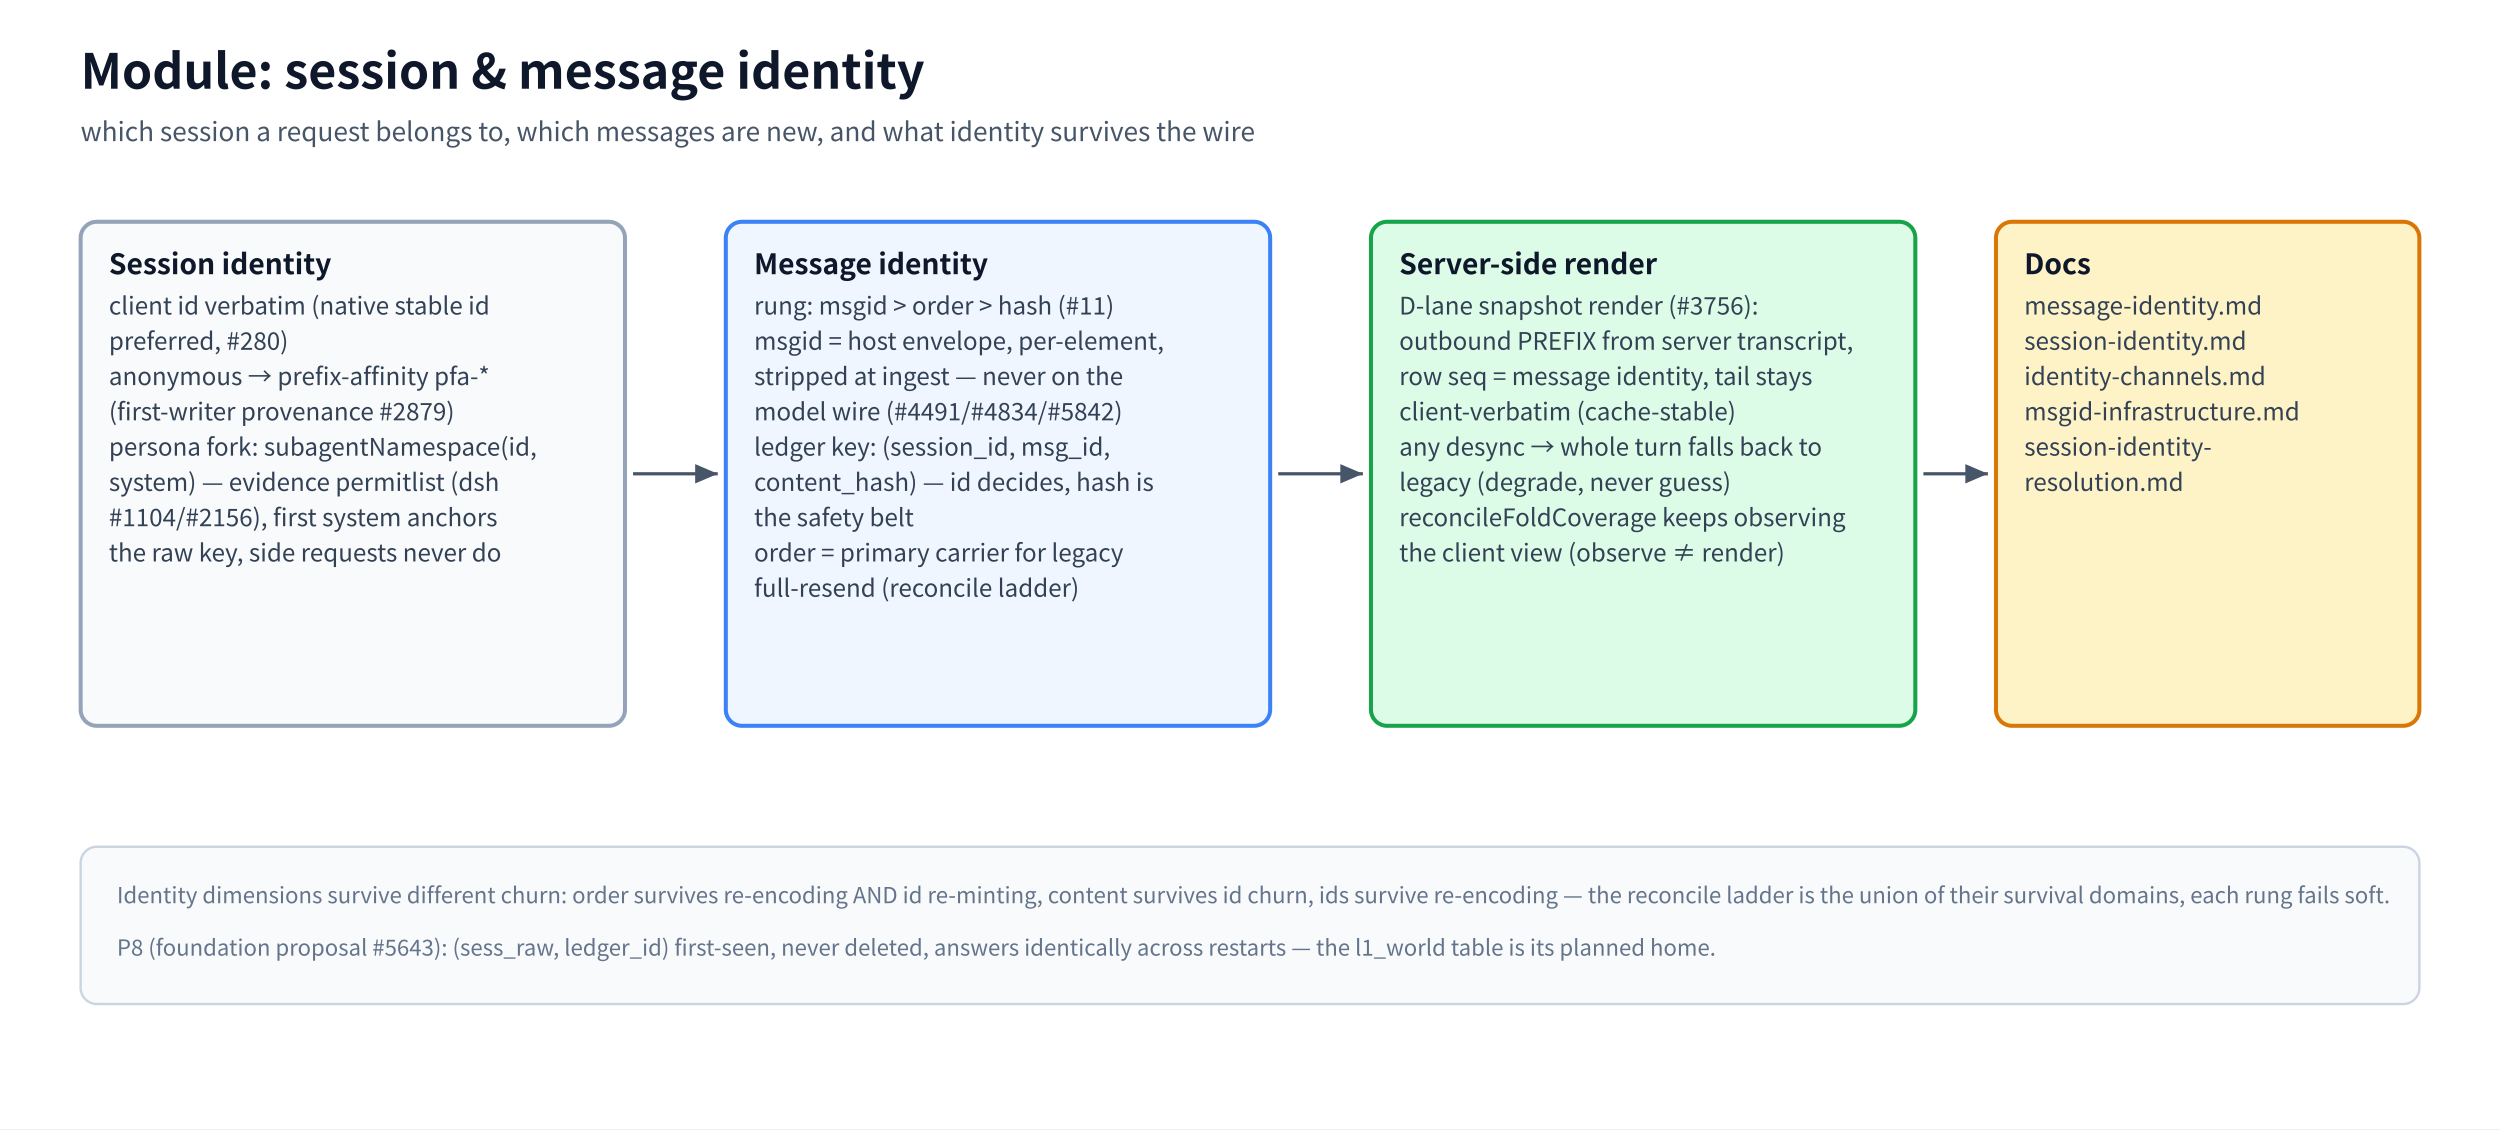
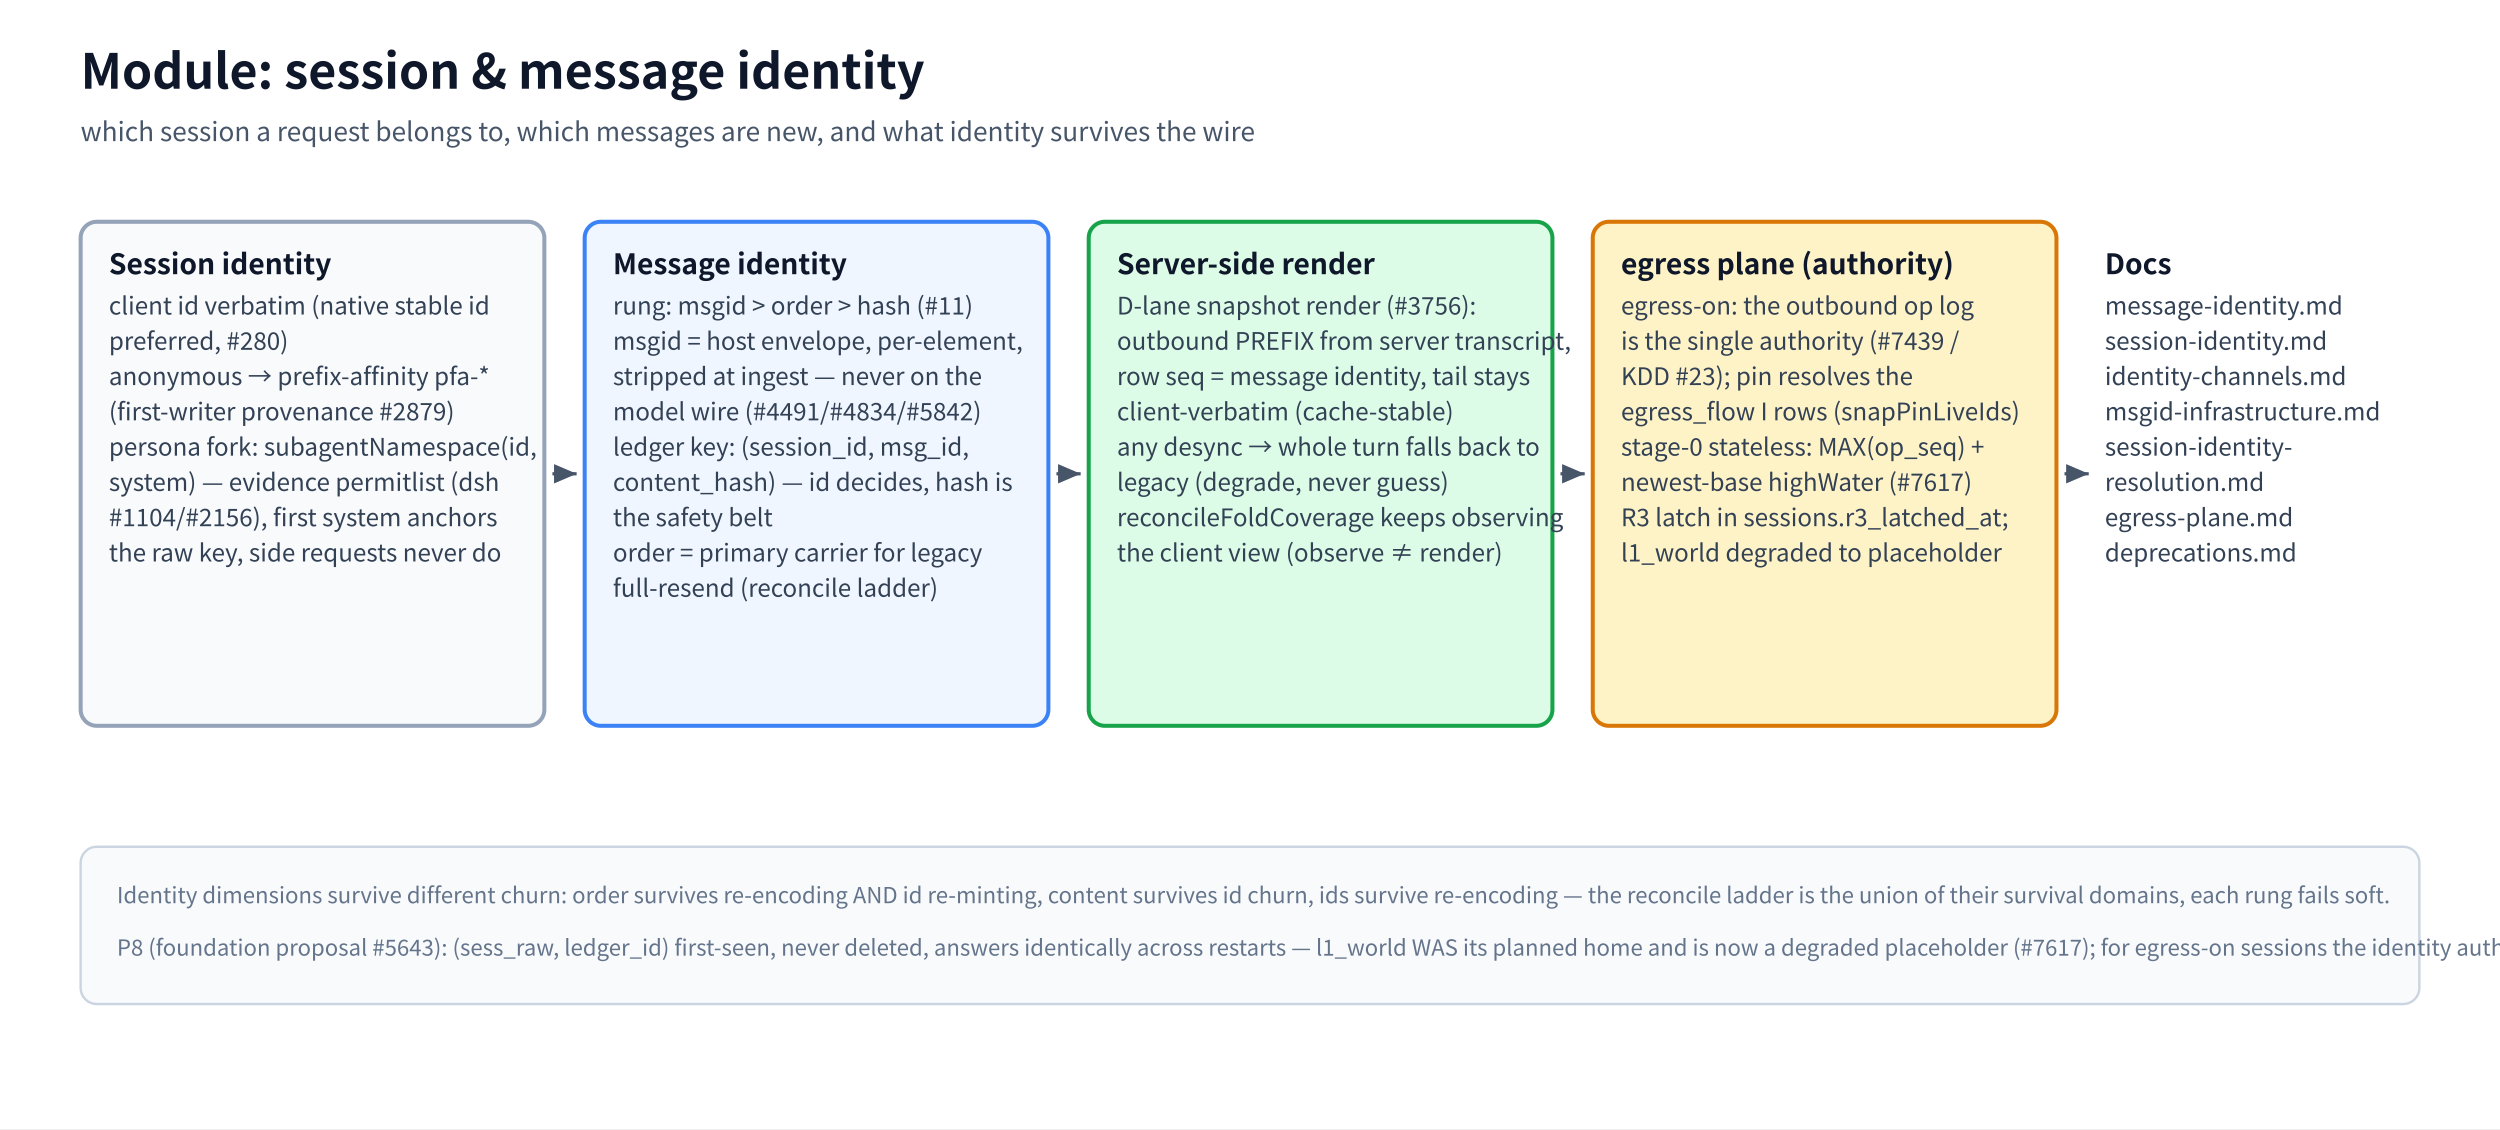
<svg xmlns="http://www.w3.org/2000/svg" width="1240" height="560" viewBox="0 0 1240 560">
  <style>text{font-family:'Noto Sans CJK SC','Droid Sans Fallback',sans-serif;}.tt{font-size:24px;font-weight:700;fill:#0f172a;}.sub{font-size:13px;fill:#475569;}.h{font-size:14px;font-weight:700;fill:#0f172a;}.b{font-size:12px;fill:#334155;}.s{font-size:11px;fill:#64748b;}.leg{font-size:11.5px;fill:#475569;}.warn{font-size:12px;fill:#b91c1c;}.num{font-size:11px;font-weight:700;fill:#fff;}</style>
  <defs>
    <marker id="ar" markerWidth="8" markerHeight="8" refX="7" refY="3" orient="auto">
      <path d="M0,0 L7,3 L0,6 z" fill="#475569" />
    </marker>
    <marker id="argr" markerWidth="8" markerHeight="8" refX="7" refY="3" orient="auto">
      <path d="M0,0 L7,3 L0,6 z" fill="#059669" />
    </marker>
  </defs>
  <rect width="1240" height="560" fill="#ffffff" />
-   <rect x="40" y="110" width="270" height="250" rx="8" fill="#f8fafc" stroke="#94a3b8" stroke-width="2" />
-   <rect x="360" y="110" width="270" height="250" rx="8" fill="#eff6ff" stroke="#3b82f6" stroke-width="2" />
-   <rect x="680" y="110" width="270" height="250" rx="8" fill="#dcfce7" stroke="#16a34a" stroke-width="2" />
-   <rect x="990" y="110" width="210" height="250" rx="8" fill="#fef3c7" stroke="#d97706" stroke-width="2" />
+   <rect x="40" y="110" width="230" height="250" rx="8" fill="#f8fafc" stroke="#94a3b8" stroke-width="2" />
+   <rect x="290" y="110" width="230" height="250" rx="8" fill="#eff6ff" stroke="#3b82f6" stroke-width="2" />
+   <rect x="540" y="110" width="230" height="250" rx="8" fill="#dcfce7" stroke="#16a34a" stroke-width="2" />
+   <rect x="790" y="110" width="230" height="250" rx="8" fill="#fef3c7" stroke="#d97706" stroke-width="2" />
  <rect x="40" y="420" width="1160" height="78" rx="8" fill="#f8fafc" stroke="#cbd5e1" stroke-width="1.2" />
-   <line x1="314" y1="235" x2="356" y2="235" stroke="#475569" stroke-width="1.6" marker-end="url(#ar)" />
-   <line x1="634" y1="235" x2="676" y2="235" stroke="#475569" stroke-width="1.6" marker-end="url(#ar)" />
-   <line x1="954" y1="235" x2="986" y2="235" stroke="#475569" stroke-width="1.6" marker-end="url(#ar)" />
+   <line x1="274" y1="235" x2="286" y2="235" stroke="#475569" stroke-width="1.6" marker-end="url(#ar)" />
+   <line x1="524" y1="235" x2="536" y2="235" stroke="#475569" stroke-width="1.6" marker-end="url(#ar)" />
+   <line x1="774" y1="235" x2="786" y2="235" stroke="#475569" stroke-width="1.6" marker-end="url(#ar)" />
+   <line x1="1024" y1="235" x2="1036" y2="235" stroke="#475569" stroke-width="1.6" marker-end="url(#ar)" />
  <text x="40" y="44" class="tt">Module: session &amp; message identity</text>
  <text x="40" y="70" class="sub">which session a request belongs to, which messages are new, and what identity survives the wire</text>
  <text x="54" y="136" class="h">Session identity</text>
  <text x="54" y="156" class="b">client id verbatim (native stable id</text>
  <text x="54" y="173.5" class="b">preferred, #280)</text>
  <text x="54" y="191" class="b">anonymous → prefix-affinity pfa-*</text>
  <text x="54" y="208.5" class="b">(first-writer provenance #2879)</text>
  <text x="54" y="226" class="b">persona fork: subagentNamespace(id,</text>
  <text x="54" y="243.5" class="b">system) — evidence permitlist (dsh</text>
  <text x="54" y="261" class="b">#1104/#2156), first system anchors</text>
  <text x="54" y="278.5" class="b">the raw key, side requests never do</text>
-   <text x="374" y="136" class="h">Message identity</text>
-   <text x="374" y="156" class="b">rung: msgid &gt; order &gt; hash (#11)</text>
-   <text x="374" y="173.5" class="b">msgid = host envelope, per-element,</text>
-   <text x="374" y="191" class="b">stripped at ingest — never on the</text>
-   <text x="374" y="208.5" class="b">model wire (#4491/#4834/#5842)</text>
-   <text x="374" y="226" class="b">ledger key: (session_id, msg_id,</text>
-   <text x="374" y="243.5" class="b">content_hash) — id decides, hash is</text>
-   <text x="374" y="261" class="b">the safety belt</text>
-   <text x="374" y="278.5" class="b">order = primary carrier for legacy</text>
-   <text x="374" y="296" class="b">full-resend (reconcile ladder)</text>
-   <text x="694" y="136" class="h">Server-side render</text>
-   <text x="694" y="156" class="b">D-lane snapshot render (#3756):</text>
-   <text x="694" y="173.5" class="b">outbound PREFIX from server transcript,</text>
-   <text x="694" y="191" class="b">row seq = message identity, tail stays</text>
-   <text x="694" y="208.5" class="b">client-verbatim (cache-stable)</text>
-   <text x="694" y="226" class="b">any desync → whole turn falls back to</text>
-   <text x="694" y="243.5" class="b">legacy (degrade, never guess)</text>
-   <text x="694" y="261" class="b">reconcileFoldCoverage keeps observing</text>
-   <text x="694" y="278.5" class="b">the client view (observe ≠ render)</text>
-   <text x="1004" y="136" class="h">Docs</text>
-   <text x="1004" y="156" class="b">message-identity.md</text>
-   <text x="1004" y="173.5" class="b">session-identity.md</text>
-   <text x="1004" y="191" class="b">identity-channels.md</text>
-   <text x="1004" y="208.5" class="b">msgid-infrastructure.md</text>
-   <text x="1004" y="226" class="b">session-identity-</text>
-   <text x="1004" y="243.5" class="b">resolution.md</text>
+   <text x="304" y="136" class="h">Message identity</text>
+   <text x="304" y="156" class="b">rung: msgid &gt; order &gt; hash (#11)</text>
+   <text x="304" y="173.5" class="b">msgid = host envelope, per-element,</text>
+   <text x="304" y="191" class="b">stripped at ingest — never on the</text>
+   <text x="304" y="208.5" class="b">model wire (#4491/#4834/#5842)</text>
+   <text x="304" y="226" class="b">ledger key: (session_id, msg_id,</text>
+   <text x="304" y="243.5" class="b">content_hash) — id decides, hash is</text>
+   <text x="304" y="261" class="b">the safety belt</text>
+   <text x="304" y="278.5" class="b">order = primary carrier for legacy</text>
+   <text x="304" y="296" class="b">full-resend (reconcile ladder)</text>
+   <text x="554" y="136" class="h">Server-side render</text>
+   <text x="554" y="156" class="b">D-lane snapshot render (#3756):</text>
+   <text x="554" y="173.5" class="b">outbound PREFIX from server transcript,</text>
+   <text x="554" y="191" class="b">row seq = message identity, tail stays</text>
+   <text x="554" y="208.5" class="b">client-verbatim (cache-stable)</text>
+   <text x="554" y="226" class="b">any desync → whole turn falls back to</text>
+   <text x="554" y="243.5" class="b">legacy (degrade, never guess)</text>
+   <text x="554" y="261" class="b">reconcileFoldCoverage keeps observing</text>
+   <text x="554" y="278.5" class="b">the client view (observe ≠ render)</text>
+   <text x="804" y="136" class="h">egress plane (authority)</text>
+   <text x="804" y="156" class="b">egress-on: the outbound op log</text>
+   <text x="804" y="173.5" class="b">is the single authority (#7439 /</text>
+   <text x="804" y="191" class="b">KDD #23); pin resolves the</text>
+   <text x="804" y="208.5" class="b">egress_flow I rows (snapPinLiveIds)</text>
+   <text x="804" y="226" class="b">stage-0 stateless: MAX(op_seq) +</text>
+   <text x="804" y="243.5" class="b">newest-base highWater (#7617)</text>
+   <text x="804" y="261" class="b">R3 latch in sessions.r3_latched_at;</text>
+   <text x="804" y="278.5" class="b">l1_world degraded to placeholder</text>
+   <text x="1044" y="136" class="h">Docs</text>
+   <text x="1044" y="156" class="b">message-identity.md</text>
+   <text x="1044" y="173.5" class="b">session-identity.md</text>
+   <text x="1044" y="191" class="b">identity-channels.md</text>
+   <text x="1044" y="208.5" class="b">msgid-infrastructure.md</text>
+   <text x="1044" y="226" class="b">session-identity-</text>
+   <text x="1044" y="243.5" class="b">resolution.md</text>
+   <text x="1044" y="261" class="b">egress-plane.md</text>
+   <text x="1044" y="278.5" class="b">deprecations.md</text>
  <text x="58" y="448" class="s">Identity dimensions survive different churn: order survives re-encoding AND id re-minting, content survives id churn, ids survive re-encoding — the reconcile ladder is the union of their survival domains, each rung fails soft.</text>
-   <text x="58" y="474" class="s">P8 (foundation proposal #5643): (sess_raw, ledger_id) first-seen, never deleted, answers identically across restarts — the l1_world table is its planned home.</text>
+   <text x="58" y="474" class="s">P8 (foundation proposal #5643): (sess_raw, ledger_id) first-seen, never deleted, answers identically across restarts — l1_world WAS its planned home and is now a degraded placeholder (#7617); for egress-on sessions the identity authority is the op log — see egress-plane.md.</text>
</svg>
